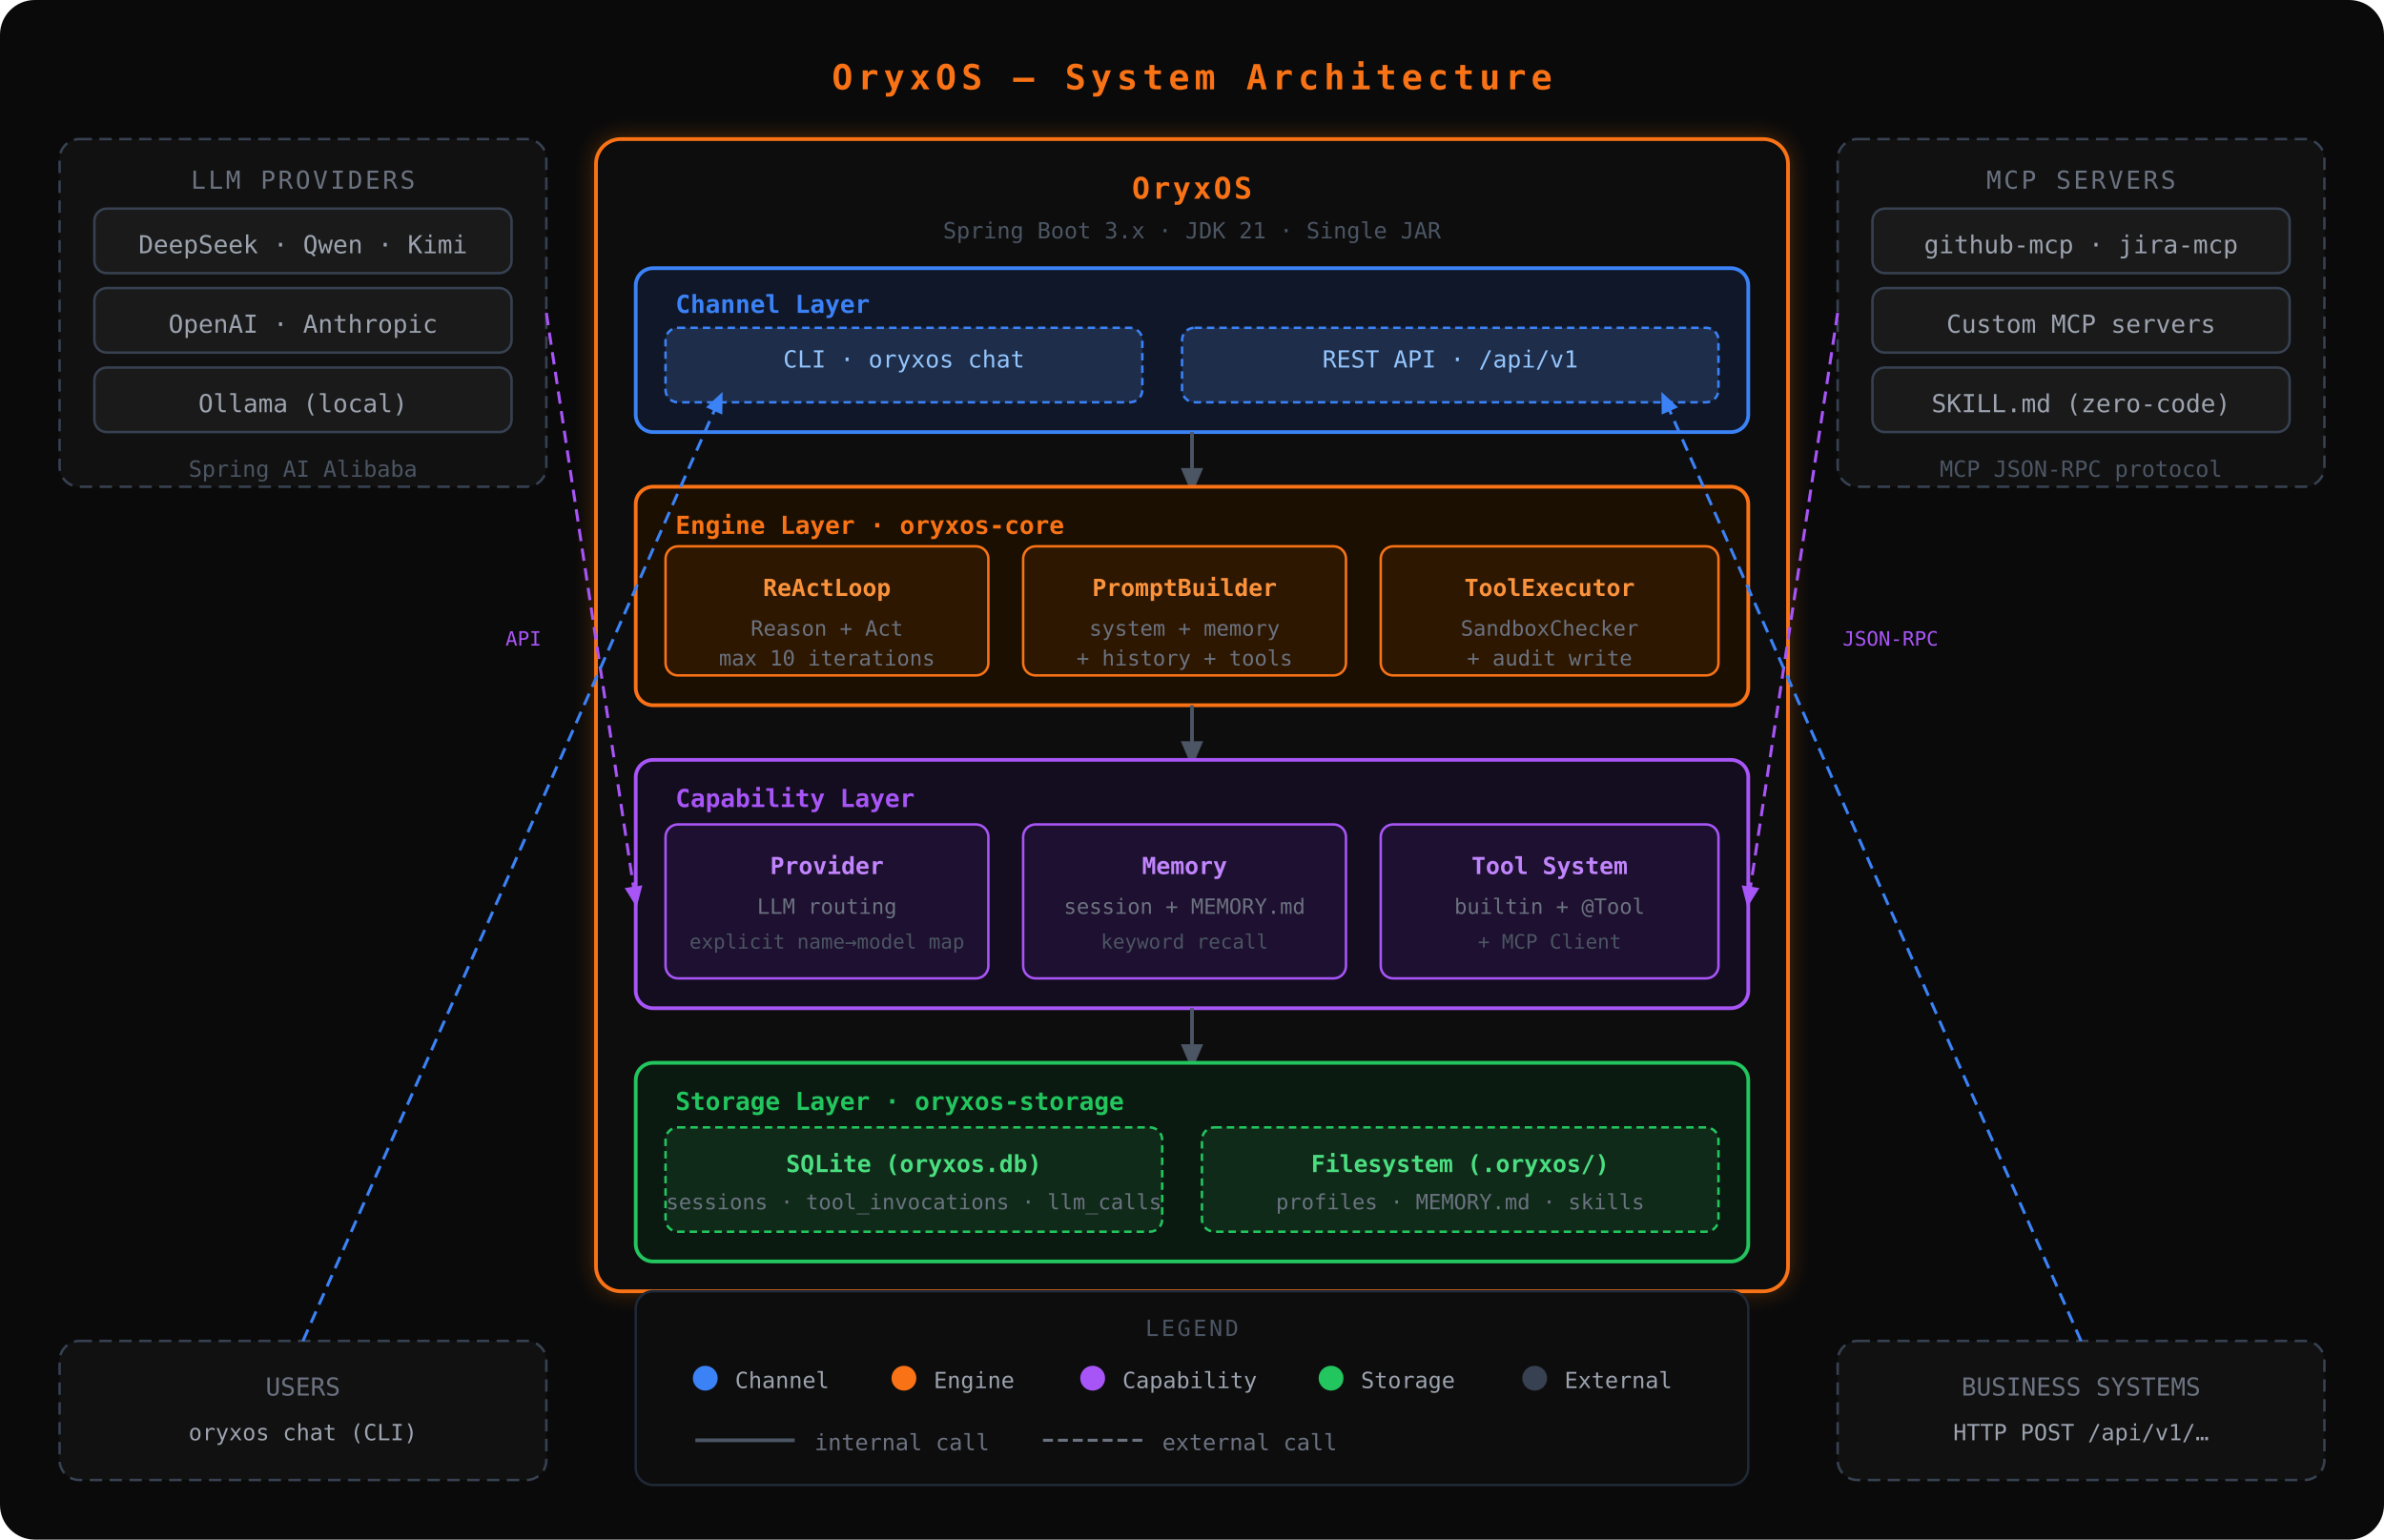
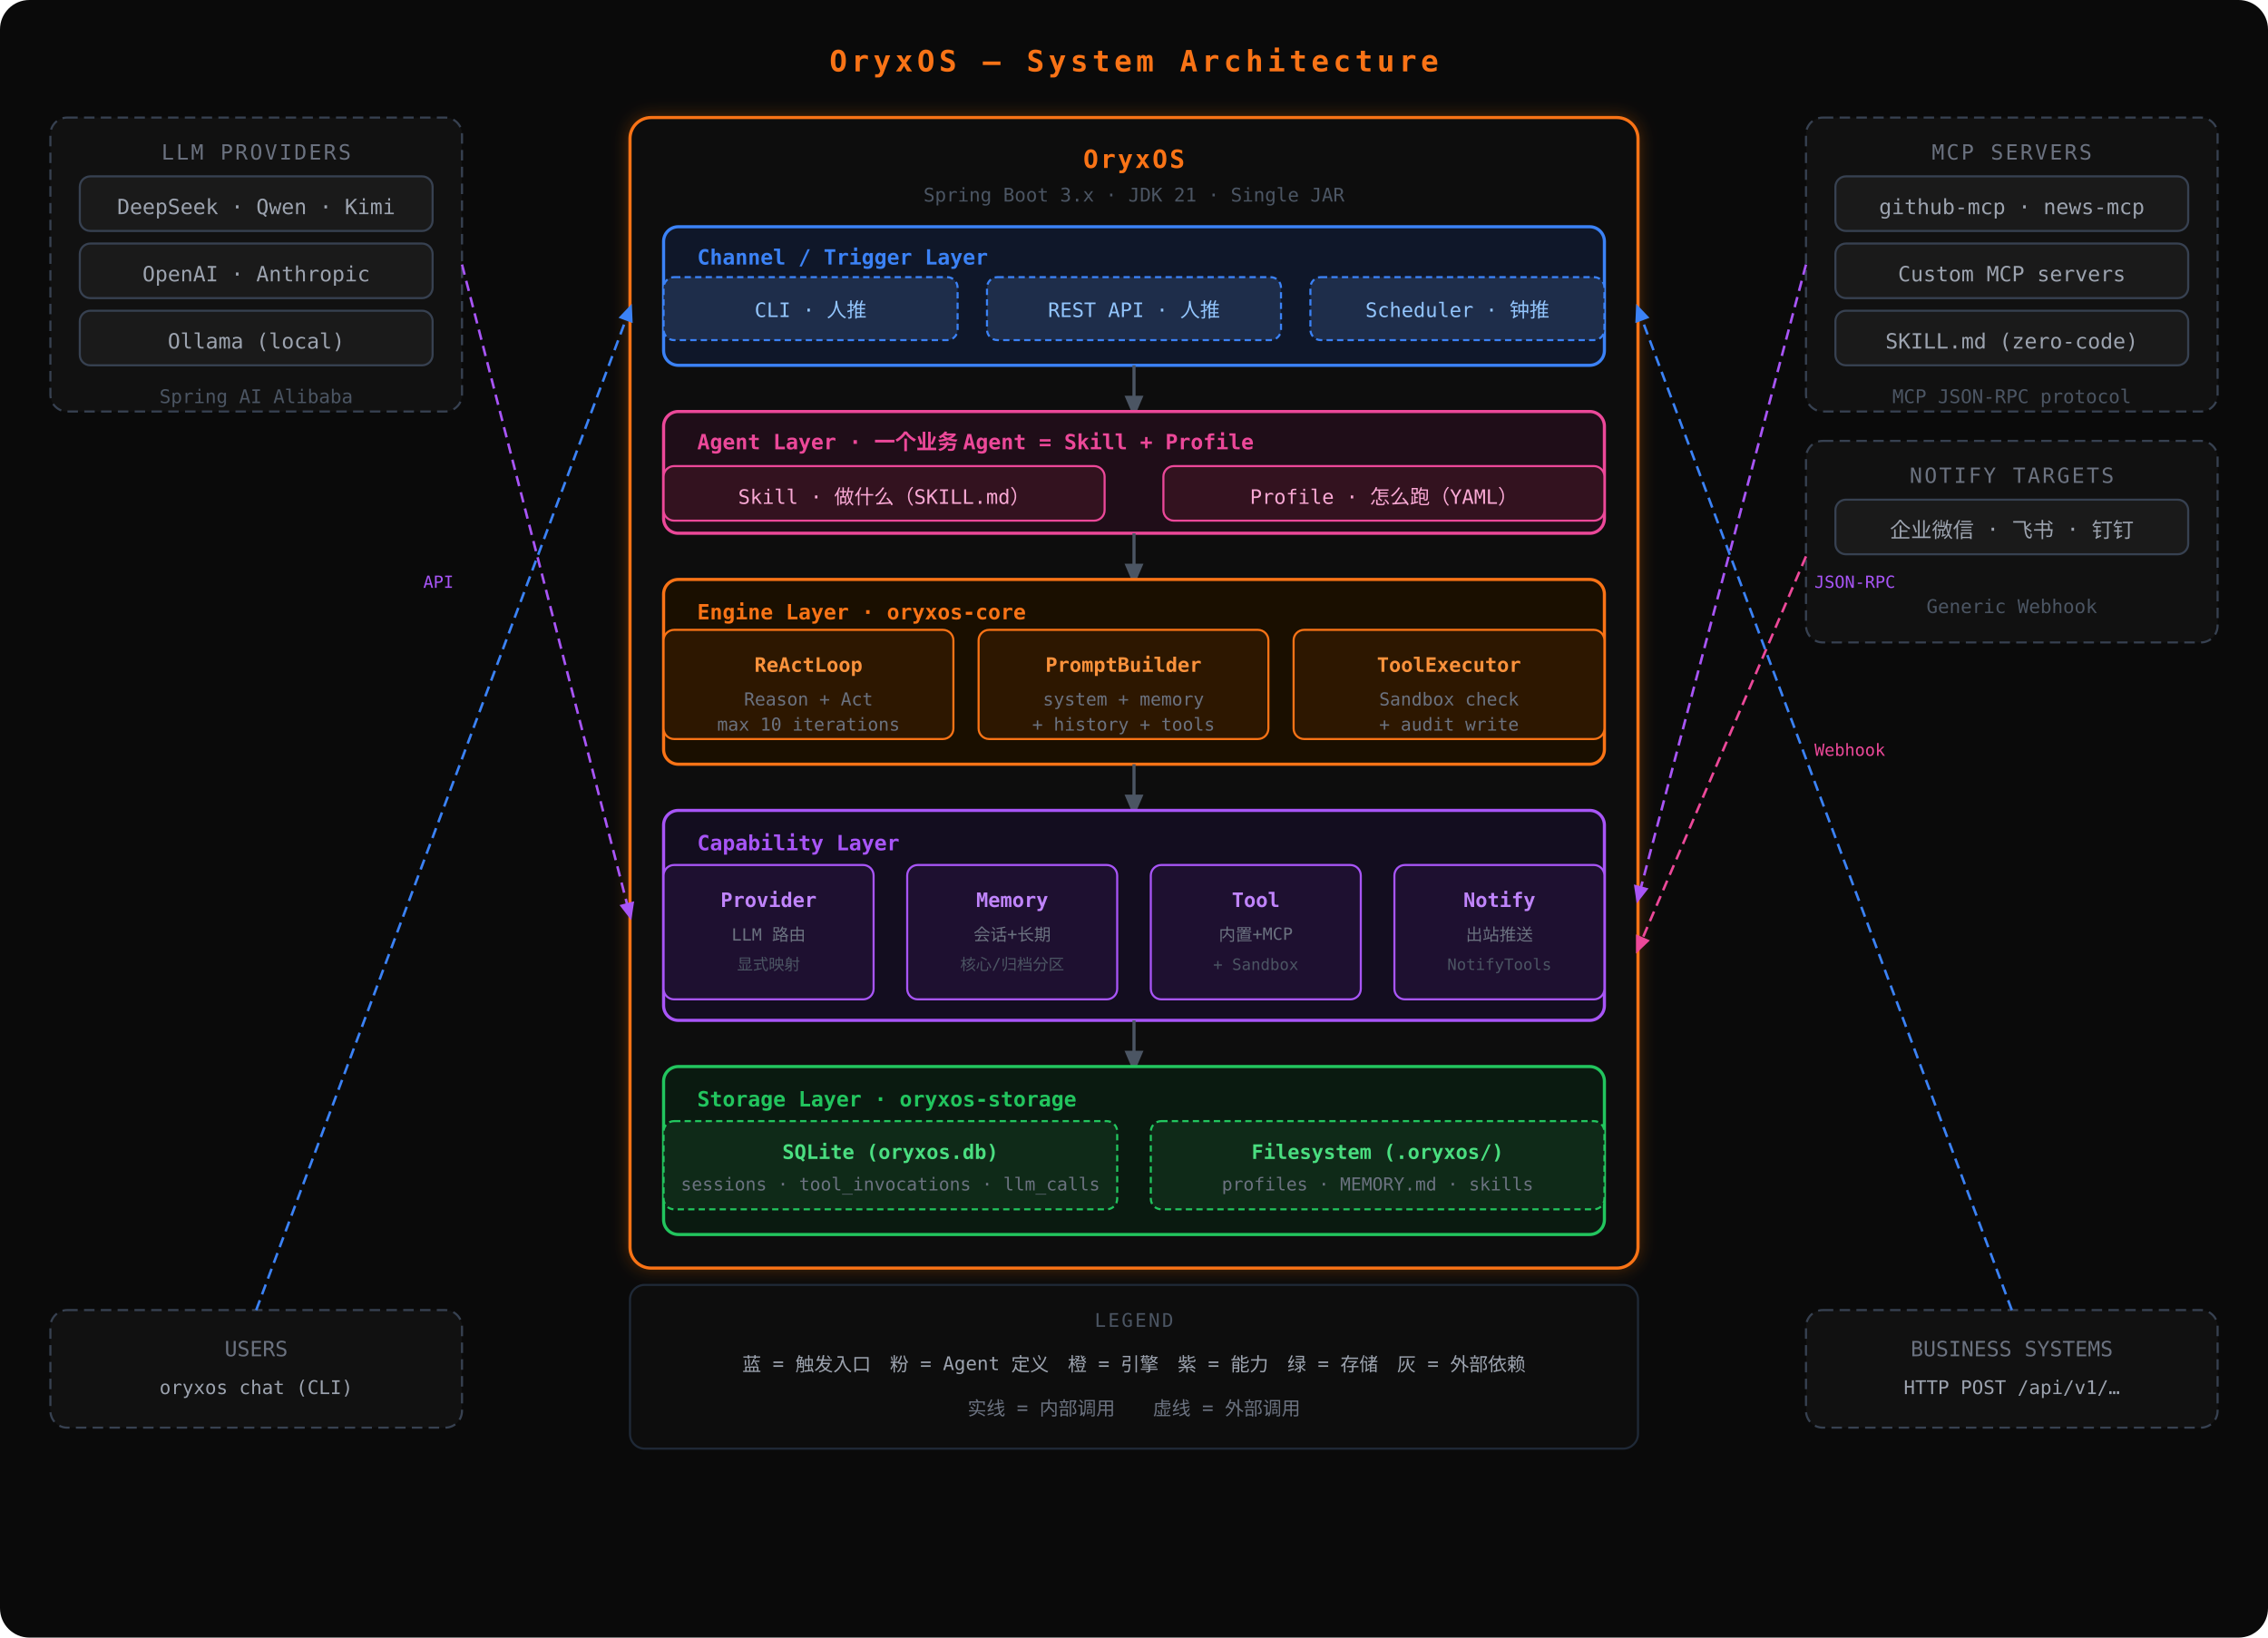
- <svg xmlns="http://www.w3.org/2000/svg" viewBox="0 0 960 620" width="960" height="620">
+ <svg xmlns="http://www.w3.org/2000/svg" viewBox="0 0 1080 780" width="1080" height="780">
  <defs>
    <filter id="shadow">
      <feDropShadow dx="0" dy="2" stdDeviation="3" flood-color="rgba(0,0,0,0.3)" />
    </filter>
    <filter id="glow">
      <feDropShadow dx="0" dy="0" stdDeviation="4" flood-color="rgba(249,115,22,0.3)" />
    </filter>
    <marker id="arr-gray" markerWidth="7" markerHeight="7" refX="5" refY="3" orient="auto">
      <path d="M0,0 L0,6 L7,3 Z" fill="#4b5563" />
    </marker>
    <marker id="arr-orange" markerWidth="7" markerHeight="7" refX="5" refY="3" orient="auto">
      <path d="M0,0 L0,6 L7,3 Z" fill="#f97316" />
    </marker>
    <marker id="arr-blue" markerWidth="7" markerHeight="7" refX="5" refY="3" orient="auto">
      <path d="M0,0 L0,6 L7,3 Z" fill="#3b82f6" />
    </marker>
    <marker id="arr-purple" markerWidth="7" markerHeight="7" refX="5" refY="3" orient="auto">
      <path d="M0,0 L0,6 L7,3 Z" fill="#a855f7" />
    </marker>
-     <marker id="arr-green" markerWidth="7" markerHeight="7" refX="5" refY="3" orient="auto">
-       <path d="M0,0 L0,6 L7,3 Z" fill="#22c55e" />
+     <marker id="arr-pink" markerWidth="7" markerHeight="7" refX="5" refY="3" orient="auto">
+       <path d="M0,0 L0,6 L7,3 Z" fill="#ec4899" />
    </marker>
  </defs>
-   <rect width="960" height="620" fill="#0a0a0a" rx="14" />
-   <text x="480" y="36" font-family="'SF Mono','Fira Code',monospace" font-size="14" fill="#f97316" text-anchor="middle" letter-spacing="2" font-weight="bold">OryxOS — System Architecture</text>
+   <rect width="1080" height="780" fill="#0a0a0a" rx="14" />
+   <text x="540" y="34" font-family="'SF Mono','Fira Code',monospace" font-size="14" fill="#f97316" text-anchor="middle" letter-spacing="2" font-weight="bold">OryxOS — System Architecture</text>
  <rect x="24" y="56" width="196" height="140" rx="8" fill="#111" stroke="#374151" stroke-width="1" stroke-dasharray="5,3" />
  <text x="122" y="76" font-family="'SF Mono','Fira Code',monospace" font-size="10" fill="#6b7280" text-anchor="middle" letter-spacing="1">LLM PROVIDERS</text>
  <rect x="38" y="84" width="168" height="26" rx="5" fill="#1a1a1a" stroke="#374151" stroke-width="1" />
  <text x="122" y="102" font-family="'SF Mono','Fira Code',monospace" font-size="10" fill="#9ca3af" text-anchor="middle">DeepSeek · Qwen · Kimi</text>
  <rect x="38" y="116" width="168" height="26" rx="5" fill="#1a1a1a" stroke="#374151" stroke-width="1" />
  <text x="122" y="134" font-family="'SF Mono','Fira Code',monospace" font-size="10" fill="#9ca3af" text-anchor="middle">OpenAI · Anthropic</text>
  <rect x="38" y="148" width="168" height="26" rx="5" fill="#1a1a1a" stroke="#374151" stroke-width="1" />
  <text x="122" y="166" font-family="'SF Mono','Fira Code',monospace" font-size="10" fill="#9ca3af" text-anchor="middle">Ollama (local)</text>
  <text x="122" y="192" font-family="'SF Mono','Fira Code',monospace" font-size="9" fill="#4b5563" text-anchor="middle">Spring AI Alibaba</text>
-   <rect x="740" y="56" width="196" height="140" rx="8" fill="#111" stroke="#374151" stroke-width="1" stroke-dasharray="5,3" />
-   <text x="838" y="76" font-family="'SF Mono','Fira Code',monospace" font-size="10" fill="#6b7280" text-anchor="middle" letter-spacing="1">MCP SERVERS</text>
-   <rect x="754" y="84" width="168" height="26" rx="5" fill="#1a1a1a" stroke="#374151" stroke-width="1" />
-   <text x="838" y="102" font-family="'SF Mono','Fira Code',monospace" font-size="10" fill="#9ca3af" text-anchor="middle">github-mcp · jira-mcp</text>
-   <rect x="754" y="116" width="168" height="26" rx="5" fill="#1a1a1a" stroke="#374151" stroke-width="1" />
-   <text x="838" y="134" font-family="'SF Mono','Fira Code',monospace" font-size="10" fill="#9ca3af" text-anchor="middle">Custom MCP servers</text>
-   <rect x="754" y="148" width="168" height="26" rx="5" fill="#1a1a1a" stroke="#374151" stroke-width="1" />
-   <text x="838" y="166" font-family="'SF Mono','Fira Code',monospace" font-size="10" fill="#9ca3af" text-anchor="middle">SKILL.md (zero-code)</text>
-   <text x="838" y="192" font-family="'SF Mono','Fira Code',monospace" font-size="9" fill="#4b5563" text-anchor="middle">MCP JSON-RPC protocol</text>
-   <rect x="240" y="56" width="480" height="464" rx="10" fill="#0d0d0d" stroke="#f97316" stroke-width="1.5" filter="url(#glow)" />
-   <text x="480" y="80" font-family="'SF Mono','Fira Code',monospace" font-size="12" fill="#f97316" text-anchor="middle" font-weight="bold" letter-spacing="1">OryxOS</text>
-   <text x="480" y="96" font-family="'SF Mono','Fira Code',monospace" font-size="9" fill="#4b5563" text-anchor="middle">Spring Boot 3.x · JDK 21 · Single JAR</text>
-   <rect x="256" y="108" width="448" height="66" rx="7" fill="#0f1729" stroke="#3b82f6" stroke-width="1.5" />
-   <text x="272" y="126" font-family="'SF Mono','Fira Code',monospace" font-size="10" fill="#3b82f6" font-weight="bold">Channel Layer</text>
-   <rect x="268" y="132" width="192" height="30" rx="5" fill="#1e2d4a" stroke="#3b82f6" stroke-width="1" stroke-dasharray="3,2" />
-   <text x="364" y="148" font-family="'SF Mono','Fira Code',monospace" font-size="9.5" fill="#93c5fd" text-anchor="middle">CLI  ·  oryxos chat</text>
-   <rect x="476" y="132" width="216" height="30" rx="5" fill="#1e2d4a" stroke="#3b82f6" stroke-width="1" stroke-dasharray="3,2" />
-   <text x="584" y="148" font-family="'SF Mono','Fira Code',monospace" font-size="9.5" fill="#93c5fd" text-anchor="middle">REST API  ·  /api/v1</text>
-   <line x1="480" y1="174" x2="480" y2="196" stroke="#4b5563" stroke-width="1.5" marker-end="url(#arr-gray)" />
-   <rect x="256" y="196" width="448" height="88" rx="7" fill="#1a0f00" stroke="#f97316" stroke-width="1.5" />
-   <text x="272" y="215" font-family="'SF Mono','Fira Code',monospace" font-size="10" fill="#f97316" font-weight="bold">Engine Layer  ·  oryxos-core</text>
-   <rect x="268" y="220" width="130" height="52" rx="5" fill="#2d1700" stroke="#f97316" stroke-width="1" />
-   <text x="333" y="240" font-family="'SF Mono','Fira Code',monospace" font-size="9.5" fill="#fb923c" text-anchor="middle" font-weight="bold">ReActLoop</text>
-   <text x="333" y="256" font-family="'SF Mono','Fira Code',monospace" font-size="8.5" fill="#6b7280" text-anchor="middle">Reason + Act</text>
-   <text x="333" y="268" font-family="'SF Mono','Fira Code',monospace" font-size="8.5" fill="#6b7280" text-anchor="middle">max 10 iterations</text>
-   <rect x="412" y="220" width="130" height="52" rx="5" fill="#2d1700" stroke="#f97316" stroke-width="1" />
-   <text x="477" y="240" font-family="'SF Mono','Fira Code',monospace" font-size="9.5" fill="#fb923c" text-anchor="middle" font-weight="bold">PromptBuilder</text>
-   <text x="477" y="256" font-family="'SF Mono','Fira Code',monospace" font-size="8.5" fill="#6b7280" text-anchor="middle">system + memory</text>
-   <text x="477" y="268" font-family="'SF Mono','Fira Code',monospace" font-size="8.5" fill="#6b7280" text-anchor="middle">+ history + tools</text>
-   <rect x="556" y="220" width="136" height="52" rx="5" fill="#2d1700" stroke="#f97316" stroke-width="1" />
-   <text x="624" y="240" font-family="'SF Mono','Fira Code',monospace" font-size="9.5" fill="#fb923c" text-anchor="middle" font-weight="bold">ToolExecutor</text>
-   <text x="624" y="256" font-family="'SF Mono','Fira Code',monospace" font-size="8.5" fill="#6b7280" text-anchor="middle">SandboxChecker</text>
-   <text x="624" y="268" font-family="'SF Mono','Fira Code',monospace" font-size="8.5" fill="#6b7280" text-anchor="middle">+ audit write</text>
-   <line x1="480" y1="284" x2="480" y2="306" stroke="#4b5563" stroke-width="1.5" marker-end="url(#arr-gray)" />
-   <rect x="256" y="306" width="448" height="100" rx="7" fill="#130d1f" stroke="#a855f7" stroke-width="1.5" />
-   <text x="272" y="325" font-family="'SF Mono','Fira Code',monospace" font-size="10" fill="#a855f7" font-weight="bold">Capability Layer</text>
-   <rect x="268" y="332" width="130" height="62" rx="5" fill="#1e1030" stroke="#a855f7" stroke-width="1" />
-   <text x="333" y="352" font-family="'SF Mono','Fira Code',monospace" font-size="9.5" fill="#c084fc" text-anchor="middle" font-weight="bold">Provider</text>
-   <text x="333" y="368" font-family="'SF Mono','Fira Code',monospace" font-size="8.5" fill="#6b7280" text-anchor="middle">LLM routing</text>
-   <text x="333" y="382" font-family="'SF Mono','Fira Code',monospace" font-size="8" fill="#4b5563" text-anchor="middle">explicit name→model map</text>
-   <rect x="412" y="332" width="130" height="62" rx="5" fill="#1e1030" stroke="#a855f7" stroke-width="1" />
-   <text x="477" y="352" font-family="'SF Mono','Fira Code',monospace" font-size="9.5" fill="#c084fc" text-anchor="middle" font-weight="bold">Memory</text>
-   <text x="477" y="368" font-family="'SF Mono','Fira Code',monospace" font-size="8.5" fill="#6b7280" text-anchor="middle">session + MEMORY.md</text>
-   <text x="477" y="382" font-family="'SF Mono','Fira Code',monospace" font-size="8" fill="#4b5563" text-anchor="middle">keyword recall</text>
-   <rect x="556" y="332" width="136" height="62" rx="5" fill="#1e1030" stroke="#a855f7" stroke-width="1" />
-   <text x="624" y="352" font-family="'SF Mono','Fira Code',monospace" font-size="9.5" fill="#c084fc" text-anchor="middle" font-weight="bold">Tool System</text>
-   <text x="624" y="368" font-family="'SF Mono','Fira Code',monospace" font-size="8.5" fill="#6b7280" text-anchor="middle">builtin + @Tool</text>
-   <text x="624" y="382" font-family="'SF Mono','Fira Code',monospace" font-size="8" fill="#4b5563" text-anchor="middle">+ MCP Client</text>
-   <line x1="480" y1="406" x2="480" y2="428" stroke="#4b5563" stroke-width="1.5" marker-end="url(#arr-gray)" />
-   <rect x="256" y="428" width="448" height="80" rx="7" fill="#0a1a10" stroke="#22c55e" stroke-width="1.5" />
-   <text x="272" y="447" font-family="'SF Mono','Fira Code',monospace" font-size="10" fill="#22c55e" font-weight="bold">Storage Layer  ·  oryxos-storage</text>
-   <rect x="268" y="454" width="200" height="42" rx="5" fill="#0f2a18" stroke="#22c55e" stroke-width="1" stroke-dasharray="3,2" />
-   <text x="368" y="472" font-family="'SF Mono','Fira Code',monospace" font-size="9.5" fill="#4ade80" text-anchor="middle" font-weight="bold">SQLite (oryxos.db)</text>
-   <text x="368" y="487" font-family="'SF Mono','Fira Code',monospace" font-size="8.5" fill="#6b7280" text-anchor="middle">sessions · tool_invocations · llm_calls</text>
-   <rect x="484" y="454" width="208" height="42" rx="5" fill="#0f2a18" stroke="#22c55e" stroke-width="1" stroke-dasharray="3,2" />
-   <text x="588" y="472" font-family="'SF Mono','Fira Code',monospace" font-size="9.5" fill="#4ade80" text-anchor="middle" font-weight="bold">Filesystem (.oryxos/)</text>
-   <text x="588" y="487" font-family="'SF Mono','Fira Code',monospace" font-size="8.5" fill="#6b7280" text-anchor="middle">profiles · MEMORY.md · skills</text>
-   <line x1="220" y1="126" x2="256" y2="363" stroke="#a855f7" stroke-width="1.2" stroke-dasharray="5,3" marker-end="url(#arr-purple)" />
-   <text x="218" y="260" font-family="'SF Mono','Fira Code',monospace" font-size="8" fill="#a855f7" text-anchor="end">API</text>
-   <line x1="740" y1="126" x2="704" y2="363" stroke="#a855f7" stroke-width="1.2" stroke-dasharray="5,3" marker-end="url(#arr-purple)" />
-   <text x="742" y="260" font-family="'SF Mono','Fira Code',monospace" font-size="8" fill="#a855f7">JSON-RPC</text>
-   <rect x="24" y="540" width="196" height="56" rx="8" fill="#111" stroke="#374151" stroke-width="1" stroke-dasharray="5,3" />
-   <text x="122" y="562" font-family="'SF Mono','Fira Code',monospace" font-size="10" fill="#6b7280" text-anchor="middle">USERS</text>
-   <text x="122" y="580" font-family="'SF Mono','Fira Code',monospace" font-size="9" fill="#9ca3af" text-anchor="middle">oryxos chat (CLI)</text>
-   <rect x="740" y="540" width="196" height="56" rx="8" fill="#111" stroke="#374151" stroke-width="1" stroke-dasharray="5,3" />
-   <text x="838" y="562" font-family="'SF Mono','Fira Code',monospace" font-size="10" fill="#6b7280" text-anchor="middle">BUSINESS SYSTEMS</text>
-   <text x="838" y="580" font-family="'SF Mono','Fira Code',monospace" font-size="9" fill="#9ca3af" text-anchor="middle">HTTP POST /api/v1/…</text>
-   <line x1="122" y1="540" x2="290" y2="160" stroke="#3b82f6" stroke-width="1.2" stroke-dasharray="5,3" marker-end="url(#arr-blue)" />
-   <line x1="838" y1="540" x2="670" y2="160" stroke="#3b82f6" stroke-width="1.2" stroke-dasharray="5,3" marker-end="url(#arr-blue)" />
-   <rect x="256" y="520" width="448" height="78" rx="7" fill="#0d0d0d" stroke="#1f2937" stroke-width="1" />
-   <text x="480" y="538" font-family="'SF Mono','Fira Code',monospace" font-size="9" fill="#4b5563" text-anchor="middle" letter-spacing="1">LEGEND</text>
-   <circle cx="284" cy="555" r="5" fill="#3b82f6" />
-   <text x="296" y="559" font-family="'SF Mono','Fira Code',monospace" font-size="9" fill="#9ca3af">Channel</text>
-   <circle cx="364" cy="555" r="5" fill="#f97316" />
-   <text x="376" y="559" font-family="'SF Mono','Fira Code',monospace" font-size="9" fill="#9ca3af">Engine</text>
-   <circle cx="440" cy="555" r="5" fill="#a855f7" />
-   <text x="452" y="559" font-family="'SF Mono','Fira Code',monospace" font-size="9" fill="#9ca3af">Capability</text>
-   <circle cx="536" cy="555" r="5" fill="#22c55e" />
-   <text x="548" y="559" font-family="'SF Mono','Fira Code',monospace" font-size="9" fill="#9ca3af">Storage</text>
-   <circle cx="618" cy="555" r="5" fill="#374151" />
-   <text x="630" y="559" font-family="'SF Mono','Fira Code',monospace" font-size="9" fill="#9ca3af">External</text>
-   <line x1="280" y1="580" x2="320" y2="580" stroke="#4b5563" stroke-width="1.5" />
-   <text x="328" y="584" font-family="'SF Mono','Fira Code',monospace" font-size="9" fill="#6b7280">internal call</text>
-   <line x1="420" y1="580" x2="460" y2="580" stroke="#6b7280" stroke-width="1.2" stroke-dasharray="4,2" />
-   <text x="468" y="584" font-family="'SF Mono','Fira Code',monospace" font-size="9" fill="#6b7280">external call</text>
+   <rect x="860" y="56" width="196" height="140" rx="8" fill="#111" stroke="#374151" stroke-width="1" stroke-dasharray="5,3" />
+   <text x="958" y="76" font-family="'SF Mono','Fira Code',monospace" font-size="10" fill="#6b7280" text-anchor="middle" letter-spacing="1">MCP SERVERS</text>
+   <rect x="874" y="84" width="168" height="26" rx="5" fill="#1a1a1a" stroke="#374151" stroke-width="1" />
+   <text x="958" y="102" font-family="'SF Mono','Fira Code',monospace" font-size="10" fill="#9ca3af" text-anchor="middle">github-mcp · news-mcp</text>
+   <rect x="874" y="116" width="168" height="26" rx="5" fill="#1a1a1a" stroke="#374151" stroke-width="1" />
+   <text x="958" y="134" font-family="'SF Mono','Fira Code',monospace" font-size="10" fill="#9ca3af" text-anchor="middle">Custom MCP servers</text>
+   <rect x="874" y="148" width="168" height="26" rx="5" fill="#1a1a1a" stroke="#374151" stroke-width="1" />
+   <text x="958" y="166" font-family="'SF Mono','Fira Code',monospace" font-size="10" fill="#9ca3af" text-anchor="middle">SKILL.md (zero-code)</text>
+   <text x="958" y="192" font-family="'SF Mono','Fira Code',monospace" font-size="9" fill="#4b5563" text-anchor="middle">MCP JSON-RPC protocol</text>
+   <rect x="860" y="210" width="196" height="96" rx="8" fill="#111" stroke="#374151" stroke-width="1" stroke-dasharray="5,3" />
+   <text x="958" y="230" font-family="'SF Mono','Fira Code',monospace" font-size="10" fill="#6b7280" text-anchor="middle" letter-spacing="1">NOTIFY TARGETS</text>
+   <rect x="874" y="238" width="168" height="26" rx="5" fill="#1a1a1a" stroke="#374151" stroke-width="1" />
+   <text x="958" y="256" font-family="'SF Mono','Fira Code',monospace" font-size="10" fill="#9ca3af" text-anchor="middle">企业微信 · 飞书 · 钉钉</text>
+   <text x="958" y="292" font-family="'SF Mono','Fira Code',monospace" font-size="9" fill="#4b5563" text-anchor="middle">Generic Webhook</text>
+   <rect x="300" y="56" width="480" height="548" rx="10" fill="#0d0d0d" stroke="#f97316" stroke-width="1.5" filter="url(#glow)" />
+   <text x="540" y="80" font-family="'SF Mono','Fira Code',monospace" font-size="12" fill="#f97316" text-anchor="middle" font-weight="bold" letter-spacing="1">OryxOS</text>
+   <text x="540" y="96" font-family="'SF Mono','Fira Code',monospace" font-size="9" fill="#4b5563" text-anchor="middle">Spring Boot 3.x · JDK 21 · Single JAR</text>
+   <rect x="316" y="108" width="448" height="66" rx="7" fill="#0f1729" stroke="#3b82f6" stroke-width="1.5" />
+   <text x="332" y="126" font-family="'SF Mono','Fira Code',monospace" font-size="10" fill="#3b82f6" font-weight="bold">Channel / Trigger Layer</text>
+   <rect x="316" y="132" width="140" height="30" rx="5" fill="#1e2d4a" stroke="#3b82f6" stroke-width="1" stroke-dasharray="3,2" />
+   <text x="386" y="151" font-family="'SF Mono','Fira Code',monospace" font-size="9.5" fill="#93c5fd" text-anchor="middle">CLI · 人推</text>
+   <rect x="470" y="132" width="140" height="30" rx="5" fill="#1e2d4a" stroke="#3b82f6" stroke-width="1" stroke-dasharray="3,2" />
+   <text x="540" y="151" font-family="'SF Mono','Fira Code',monospace" font-size="9.5" fill="#93c5fd" text-anchor="middle">REST API · 人推</text>
+   <rect x="624" y="132" width="140" height="30" rx="5" fill="#1e2d4a" stroke="#3b82f6" stroke-width="1" stroke-dasharray="3,2" />
+   <text x="694" y="151" font-family="'SF Mono','Fira Code',monospace" font-size="9.5" fill="#93c5fd" text-anchor="middle">Scheduler · 钟推</text>
+   <line x1="540" y1="174" x2="540" y2="196" stroke="#4b5563" stroke-width="1.5" marker-end="url(#arr-gray)" />
+   <rect x="316" y="196" width="448" height="58" rx="7" fill="#1f0d18" stroke="#ec4899" stroke-width="1.5" />
+   <text x="332" y="214" font-family="'SF Mono','Fira Code',monospace" font-size="10" fill="#ec4899" font-weight="bold">Agent Layer  ·  一个业务 Agent = Skill + Profile</text>
+   <rect x="316" y="222" width="210" height="26" rx="5" fill="#33121f" stroke="#ec4899" stroke-width="1" />
+   <text x="421" y="240" font-family="'SF Mono','Fira Code',monospace" font-size="9.5" fill="#f9a8d4" text-anchor="middle">Skill · 做什么（SKILL.md）</text>
+   <rect x="554" y="222" width="210" height="26" rx="5" fill="#33121f" stroke="#ec4899" stroke-width="1" />
+   <text x="659" y="240" font-family="'SF Mono','Fira Code',monospace" font-size="9.5" fill="#f9a8d4" text-anchor="middle">Profile · 怎么跑（YAML）</text>
+   <line x1="540" y1="254" x2="540" y2="276" stroke="#4b5563" stroke-width="1.5" marker-end="url(#arr-gray)" />
+   <rect x="316" y="276" width="448" height="88" rx="7" fill="#1a0f00" stroke="#f97316" stroke-width="1.5" />
+   <text x="332" y="295" font-family="'SF Mono','Fira Code',monospace" font-size="10" fill="#f97316" font-weight="bold">Engine Layer  ·  oryxos-core</text>
+   <rect x="316" y="300" width="138" height="52" rx="5" fill="#2d1700" stroke="#f97316" stroke-width="1" />
+   <text x="385" y="320" font-family="'SF Mono','Fira Code',monospace" font-size="9.5" fill="#fb923c" text-anchor="middle" font-weight="bold">ReActLoop</text>
+   <text x="385" y="336" font-family="'SF Mono','Fira Code',monospace" font-size="8.5" fill="#6b7280" text-anchor="middle">Reason + Act</text>
+   <text x="385" y="348" font-family="'SF Mono','Fira Code',monospace" font-size="8.5" fill="#6b7280" text-anchor="middle">max 10 iterations</text>
+   <rect x="466" y="300" width="138" height="52" rx="5" fill="#2d1700" stroke="#f97316" stroke-width="1" />
+   <text x="535" y="320" font-family="'SF Mono','Fira Code',monospace" font-size="9.5" fill="#fb923c" text-anchor="middle" font-weight="bold">PromptBuilder</text>
+   <text x="535" y="336" font-family="'SF Mono','Fira Code',monospace" font-size="8.5" fill="#6b7280" text-anchor="middle">system + memory</text>
+   <text x="535" y="348" font-family="'SF Mono','Fira Code',monospace" font-size="8.5" fill="#6b7280" text-anchor="middle">+ history + tools</text>
+   <rect x="616" y="300" width="148" height="52" rx="5" fill="#2d1700" stroke="#f97316" stroke-width="1" />
+   <text x="690" y="320" font-family="'SF Mono','Fira Code',monospace" font-size="9.5" fill="#fb923c" text-anchor="middle" font-weight="bold">ToolExecutor</text>
+   <text x="690" y="336" font-family="'SF Mono','Fira Code',monospace" font-size="8.5" fill="#6b7280" text-anchor="middle">Sandbox check</text>
+   <text x="690" y="348" font-family="'SF Mono','Fira Code',monospace" font-size="8.5" fill="#6b7280" text-anchor="middle">+ audit write</text>
+   <line x1="540" y1="364" x2="540" y2="386" stroke="#4b5563" stroke-width="1.5" marker-end="url(#arr-gray)" />
+   <rect x="316" y="386" width="448" height="100" rx="7" fill="#130d1f" stroke="#a855f7" stroke-width="1.5" />
+   <text x="332" y="405" font-family="'SF Mono','Fira Code',monospace" font-size="10" fill="#a855f7" font-weight="bold">Capability Layer</text>
+   <rect x="316" y="412" width="100" height="64" rx="5" fill="#1e1030" stroke="#a855f7" stroke-width="1" />
+   <text x="366" y="432" font-family="'SF Mono','Fira Code',monospace" font-size="9.5" fill="#c084fc" text-anchor="middle" font-weight="bold">Provider</text>
+   <text x="366" y="448" font-family="'SF Mono','Fira Code',monospace" font-size="8" fill="#6b7280" text-anchor="middle">LLM 路由</text>
+   <text x="366" y="462" font-family="'SF Mono','Fira Code',monospace" font-size="7.5" fill="#4b5563" text-anchor="middle">显式映射</text>
+   <rect x="432" y="412" width="100" height="64" rx="5" fill="#1e1030" stroke="#a855f7" stroke-width="1" />
+   <text x="482" y="432" font-family="'SF Mono','Fira Code',monospace" font-size="9.5" fill="#c084fc" text-anchor="middle" font-weight="bold">Memory</text>
+   <text x="482" y="448" font-family="'SF Mono','Fira Code',monospace" font-size="8" fill="#6b7280" text-anchor="middle">会话+长期</text>
+   <text x="482" y="462" font-family="'SF Mono','Fira Code',monospace" font-size="7.5" fill="#4b5563" text-anchor="middle">核心/归档分区</text>
+   <rect x="548" y="412" width="100" height="64" rx="5" fill="#1e1030" stroke="#a855f7" stroke-width="1" />
+   <text x="598" y="432" font-family="'SF Mono','Fira Code',monospace" font-size="9.5" fill="#c084fc" text-anchor="middle" font-weight="bold">Tool</text>
+   <text x="598" y="448" font-family="'SF Mono','Fira Code',monospace" font-size="8" fill="#6b7280" text-anchor="middle">内置+MCP</text>
+   <text x="598" y="462" font-family="'SF Mono','Fira Code',monospace" font-size="7.5" fill="#4b5563" text-anchor="middle">+ Sandbox</text>
+   <rect x="664" y="412" width="100" height="64" rx="5" fill="#1e1030" stroke="#a855f7" stroke-width="1" />
+   <text x="714" y="432" font-family="'SF Mono','Fira Code',monospace" font-size="9.5" fill="#c084fc" text-anchor="middle" font-weight="bold">Notify</text>
+   <text x="714" y="448" font-family="'SF Mono','Fira Code',monospace" font-size="8" fill="#6b7280" text-anchor="middle">出站推送</text>
+   <text x="714" y="462" font-family="'SF Mono','Fira Code',monospace" font-size="7.5" fill="#4b5563" text-anchor="middle">NotifyTools</text>
+   <line x1="540" y1="486" x2="540" y2="508" stroke="#4b5563" stroke-width="1.5" marker-end="url(#arr-gray)" />
+   <rect x="316" y="508" width="448" height="80" rx="7" fill="#0a1a10" stroke="#22c55e" stroke-width="1.5" />
+   <text x="332" y="527" font-family="'SF Mono','Fira Code',monospace" font-size="10" fill="#22c55e" font-weight="bold">Storage Layer  ·  oryxos-storage</text>
+   <rect x="316" y="534" width="216" height="42" rx="5" fill="#0f2a18" stroke="#22c55e" stroke-width="1" stroke-dasharray="3,2" />
+   <text x="424" y="552" font-family="'SF Mono','Fira Code',monospace" font-size="9.5" fill="#4ade80" text-anchor="middle" font-weight="bold">SQLite (oryxos.db)</text>
+   <text x="424" y="567" font-family="'SF Mono','Fira Code',monospace" font-size="8.5" fill="#6b7280" text-anchor="middle">sessions · tool_invocations · llm_calls</text>
+   <rect x="548" y="534" width="216" height="42" rx="5" fill="#0f2a18" stroke="#22c55e" stroke-width="1" stroke-dasharray="3,2" />
+   <text x="656" y="552" font-family="'SF Mono','Fira Code',monospace" font-size="9.5" fill="#4ade80" text-anchor="middle" font-weight="bold">Filesystem (.oryxos/)</text>
+   <text x="656" y="567" font-family="'SF Mono','Fira Code',monospace" font-size="8.5" fill="#6b7280" text-anchor="middle">profiles · MEMORY.md · skills</text>
+   <line x1="220" y1="126" x2="300" y2="436" stroke="#a855f7" stroke-width="1.2" stroke-dasharray="5,3" marker-end="url(#arr-purple)" />
+   <text x="216" y="280" font-family="'SF Mono','Fira Code',monospace" font-size="8" fill="#a855f7" text-anchor="end">API</text>
+   <line x1="860" y1="126" x2="780" y2="428" stroke="#a855f7" stroke-width="1.2" stroke-dasharray="5,3" marker-end="url(#arr-purple)" />
+   <text x="864" y="280" font-family="'SF Mono','Fira Code',monospace" font-size="8" fill="#a855f7">JSON-RPC</text>
+   <line x1="860" y1="265" x2="780" y2="452" stroke="#ec4899" stroke-width="1.2" stroke-dasharray="5,3" marker-end="url(#arr-pink)" />
+   <text x="864" y="360" font-family="'SF Mono','Fira Code',monospace" font-size="8" fill="#ec4899">Webhook</text>
+   <rect x="24" y="624" width="196" height="56" rx="8" fill="#111" stroke="#374151" stroke-width="1" stroke-dasharray="5,3" />
+   <text x="122" y="646" font-family="'SF Mono','Fira Code',monospace" font-size="10" fill="#6b7280" text-anchor="middle">USERS</text>
+   <text x="122" y="664" font-family="'SF Mono','Fira Code',monospace" font-size="9" fill="#9ca3af" text-anchor="middle">oryxos chat (CLI)</text>
+   <rect x="860" y="624" width="196" height="56" rx="8" fill="#111" stroke="#374151" stroke-width="1" stroke-dasharray="5,3" />
+   <text x="958" y="646" font-family="'SF Mono','Fira Code',monospace" font-size="10" fill="#6b7280" text-anchor="middle">BUSINESS SYSTEMS</text>
+   <text x="958" y="664" font-family="'SF Mono','Fira Code',monospace" font-size="9" fill="#9ca3af" text-anchor="middle">HTTP POST /api/v1/…</text>
+   <line x1="122" y1="624" x2="300" y2="147" stroke="#3b82f6" stroke-width="1.2" stroke-dasharray="5,3" marker-end="url(#arr-blue)" />
+   <line x1="958" y1="624" x2="780" y2="147" stroke="#3b82f6" stroke-width="1.2" stroke-dasharray="5,3" marker-end="url(#arr-blue)" />
+   <rect x="300" y="612" width="480" height="78" rx="7" fill="#0d0d0d" stroke="#1f2937" stroke-width="1" />
+   <text x="540" y="632" font-family="'SF Mono','Fira Code',monospace" font-size="9" fill="#4b5563" text-anchor="middle" letter-spacing="1">LEGEND</text>
+   <text x="540" y="653" font-family="'SF Mono','Fira Code',monospace" font-size="9" fill="#9ca3af" text-anchor="middle">蓝 = 触发入口　粉 = Agent 定义　橙 = 引擎　紫 = 能力　绿 = 存储　灰 = 外部依赖</text>
+   <text x="540" y="674" font-family="'SF Mono','Fira Code',monospace" font-size="9" fill="#6b7280" text-anchor="middle">实线 = 内部调用　　虚线 = 外部调用</text>
</svg>
